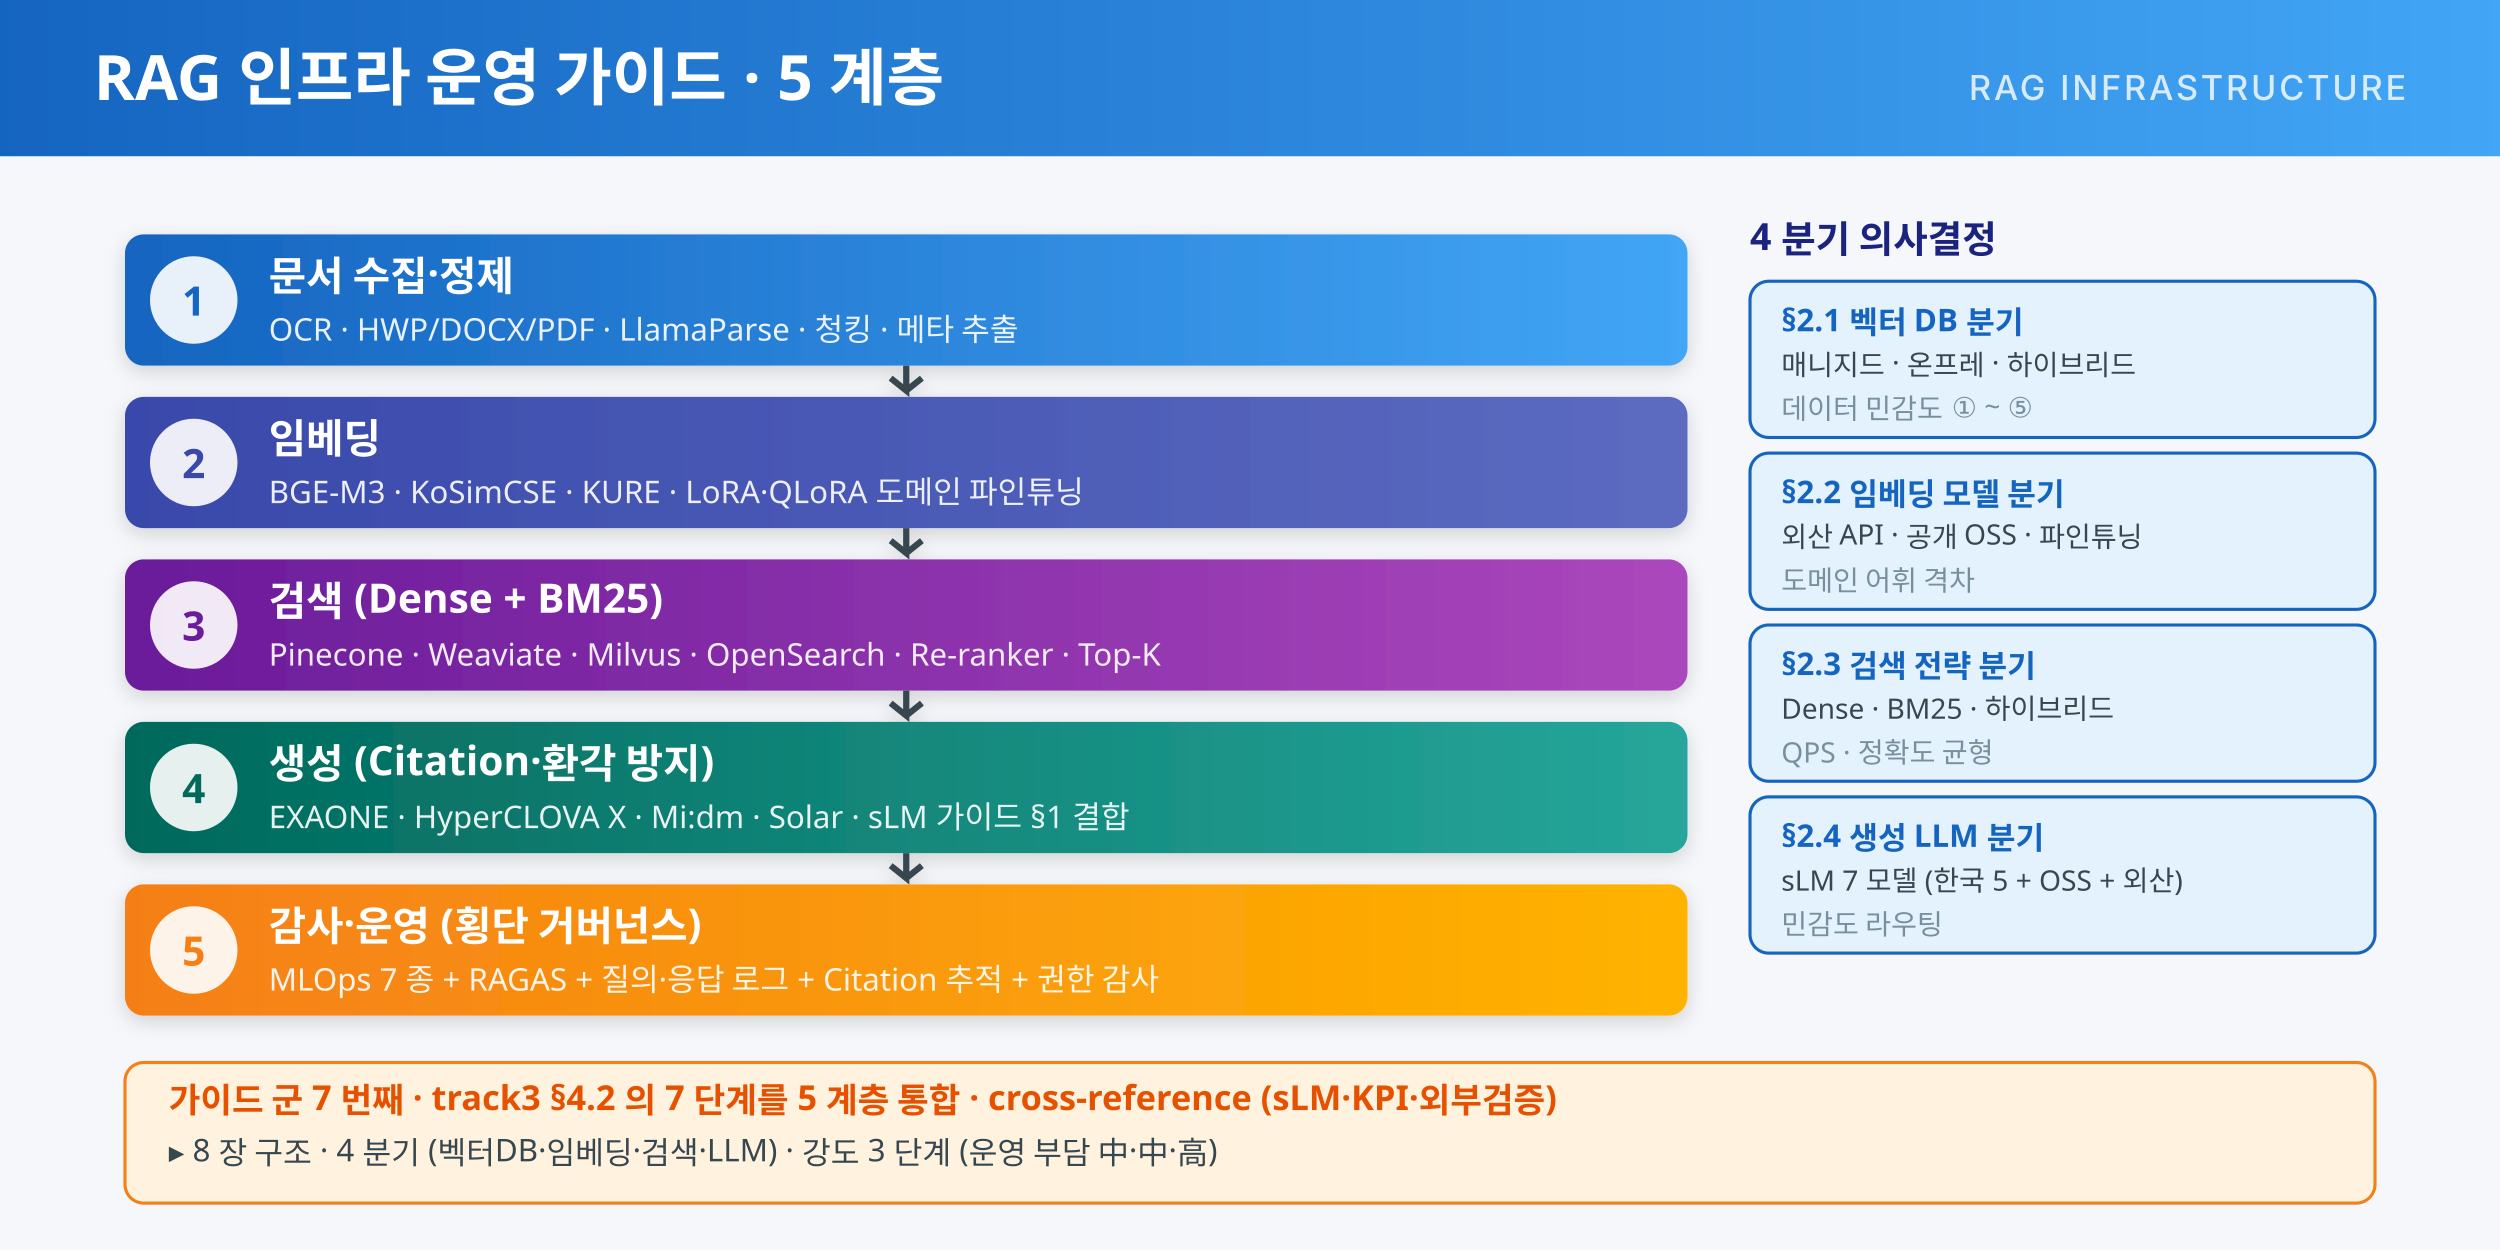
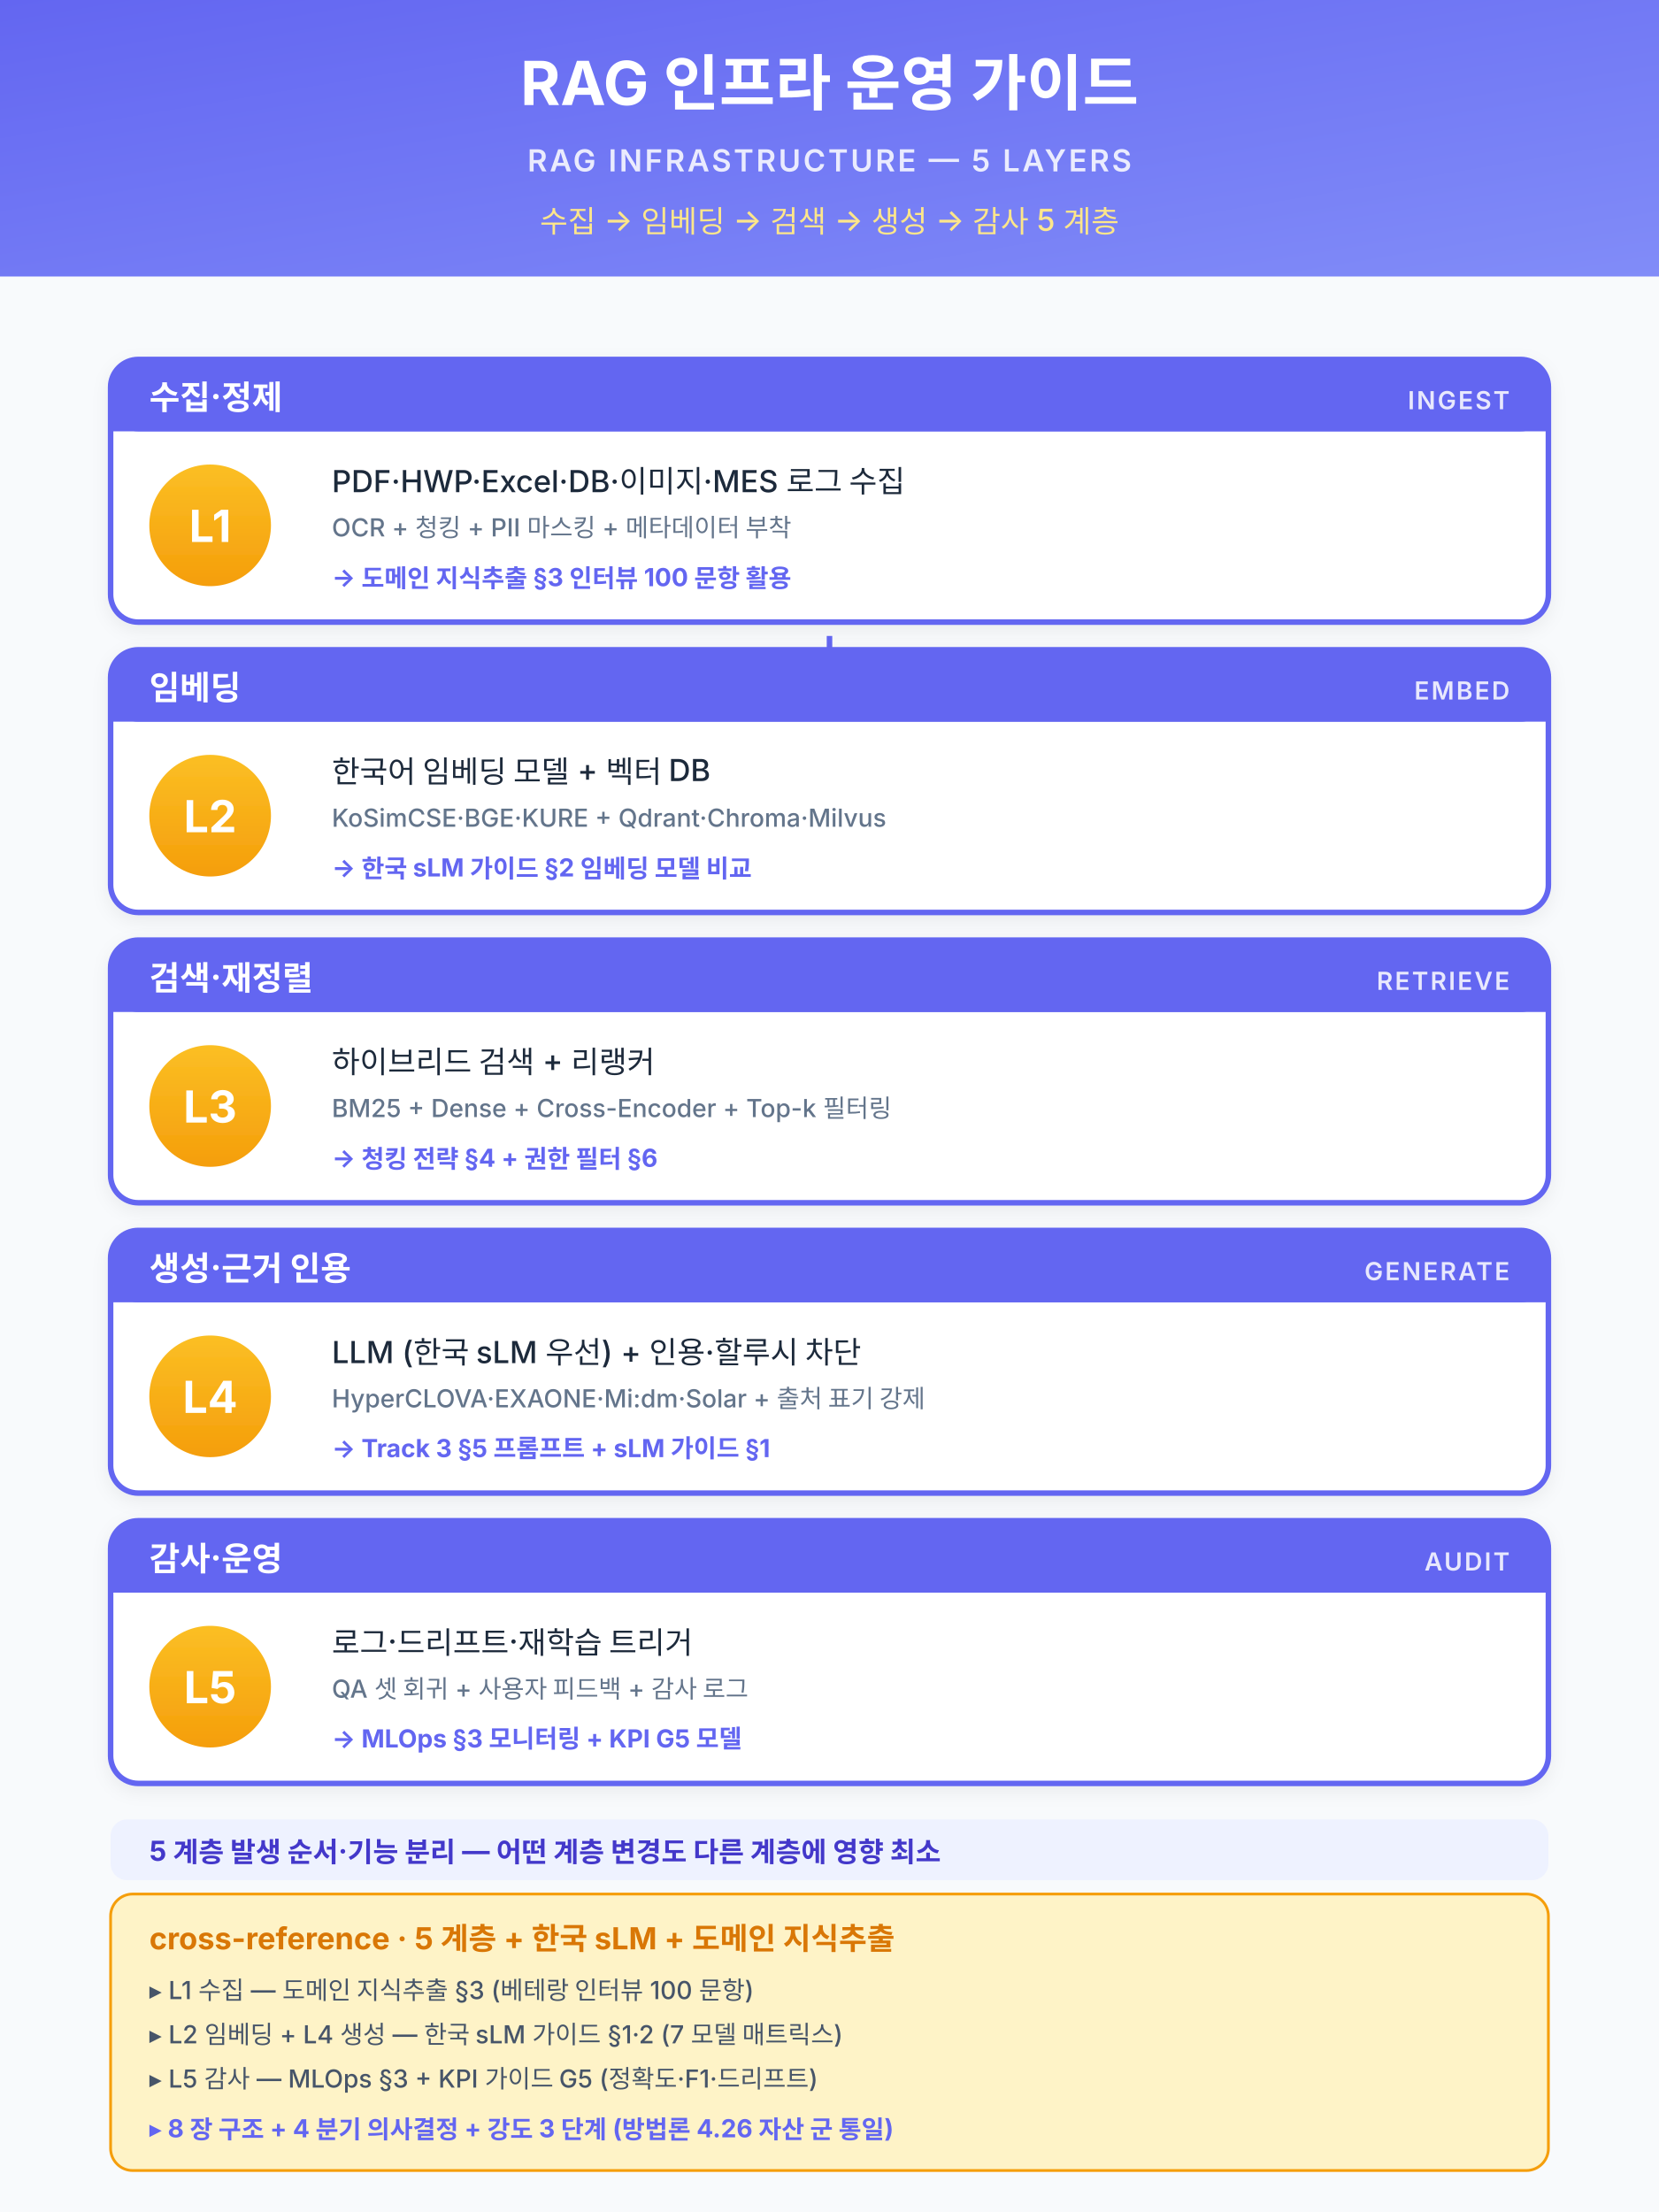
- <svg xmlns="http://www.w3.org/2000/svg" viewBox="0 0 800 400" role="img" aria-label="RAG 인프라 운영 가이드 — 5 계층 수직 인포그래픽">
+ <svg xmlns="http://www.w3.org/2000/svg" viewBox="0 0 600 800" role="img" aria-label="RAG 인프라 운영 가이드 — 5 계층 수직 세로형 인포그래픽" class="zoomable">
  <defs>
-     <linearGradient id="rag-header" x1="0" y1="0" x2="1" y2="0">
-       <stop offset="0%" stop-color="#1565C0" />
-       <stop offset="100%" stop-color="#42A5F5" />
+     <linearGradient id="rag-header" x1="0" y1="0" x2="1" y2="1">
+       <stop offset="0%" stop-color="#6366F1" />
+       <stop offset="100%" stop-color="#818CF8" />
    </linearGradient>
-     <linearGradient id="rag-l1" x1="0" y1="0" x2="1" y2="0">
-       <stop offset="0%" stop-color="#1565C0" />
-       <stop offset="100%" stop-color="#42A5F5" />
+     <linearGradient id="rag-step" x1="0" y1="0" x2="0" y2="1">
+       <stop offset="0%" stop-color="#FBBF24" />
+       <stop offset="100%" stop-color="#F59E0B" />
    </linearGradient>
-     <linearGradient id="rag-l2" x1="0" y1="0" x2="1" y2="0">
-       <stop offset="0%" stop-color="#3949AB" />
-       <stop offset="100%" stop-color="#5C6BC0" />
-     </linearGradient>
-     <linearGradient id="rag-l3" x1="0" y1="0" x2="1" y2="0">
-       <stop offset="0%" stop-color="#6A1B9A" />
-       <stop offset="100%" stop-color="#AB47BC" />
-     </linearGradient>
-     <linearGradient id="rag-l4" x1="0" y1="0" x2="1" y2="0">
-       <stop offset="0%" stop-color="#00695C" />
-       <stop offset="100%" stop-color="#26A69A" />
-     </linearGradient>
-     <linearGradient id="rag-l5" x1="0" y1="0" x2="1" y2="0">
-       <stop offset="0%" stop-color="#F57F17" />
-       <stop offset="100%" stop-color="#FFB300" />
-     </linearGradient>
-     <filter id="rag-shadow" x="-10%" y="-10%" width="120%" height="120%">
-       <feDropShadow dx="0" dy="2" stdDeviation="3" flood-color="#000" flood-opacity="0.15" />
+     <filter id="rag-shadow" x="-20%" y="-20%" width="140%" height="140%">
+       <feDropShadow dx="0" dy="4" stdDeviation="6" flood-color="#0F172A" flood-opacity="0.08" />
+       <feDropShadow dx="0" dy="2" stdDeviation="3" flood-color="#0F172A" flood-opacity="0.06" />
    </filter>
    <style>
-       .ko { font-family: 'Pretendard', 'Apple SD Gothic Neo', sans-serif; font-weight: 700; }
-       .ko-r { font-family: 'Pretendard', 'Apple SD Gothic Neo', sans-serif; font-weight: 500; }
-       .en { font-family: 'Inter', sans-serif; font-weight: 500; letter-spacing: 0.08em; }
+       .ko { font-family: 'Pretendard', system-ui, -apple-system, sans-serif; font-weight: 700; }
+       .ko-r { font-family: 'Pretendard', system-ui, -apple-system, sans-serif; font-weight: 500; }
+       .en { font-family: 'Pretendard', system-ui, -apple-system, sans-serif; font-weight: 600; letter-spacing: 0.08em; }
    </style>
  </defs>
-   <rect width="800" height="400" fill="#F5F7FA" />
-   <rect width="800" height="50" fill="url(#rag-header)" />
-   <text x="30" y="32" class="ko" font-size="20" fill="white">RAG 인프라 운영 가이드 · 5 계층</text>
-   <text x="770" y="32" text-anchor="end" class="en" font-size="11" fill="rgba(255,255,255,0.8)">RAG INFRASTRUCTURE</text>
-   <g transform="translate(40, 75)" filter="url(#rag-shadow)">
-     <g transform="translate(0, 0)">
-       <rect x="0" y="0" width="500" height="42" rx="6" fill="url(#rag-l1)" />
-       <circle cx="22" cy="21" r="14" fill="white" opacity="0.9" />
-       <text x="22" y="26" text-anchor="middle" class="ko" font-size="13" fill="#1565C0">1</text>
-       <text x="46" y="18" class="ko" font-size="13" fill="white">문서 수집·정제</text>
-       <text x="46" y="34" class="ko-r" font-size="10" fill="rgba(255,255,255,0.9)">OCR · HWP/DOCX/PDF · LlamaParse · 청킹 · 메타 추출</text>
-       <path d="M 250 42 L 250 50 L 245 46 M 250 50 L 255 46" stroke="#37474F" stroke-width="2" fill="none" />
-     </g>
-     <g transform="translate(0, 52)">
-       <rect x="0" y="0" width="500" height="42" rx="6" fill="url(#rag-l2)" />
-       <circle cx="22" cy="21" r="14" fill="white" opacity="0.9" />
-       <text x="22" y="26" text-anchor="middle" class="ko" font-size="13" fill="#3949AB">2</text>
-       <text x="46" y="18" class="ko" font-size="13" fill="white">임베딩</text>
-       <text x="46" y="34" class="ko-r" font-size="10" fill="rgba(255,255,255,0.9)">BGE-M3 · KoSimCSE · KURE · LoRA·QLoRA 도메인 파인튜닝</text>
-       <path d="M 250 42 L 250 50 L 245 46 M 250 50 L 255 46" stroke="#37474F" stroke-width="2" fill="none" />
-     </g>
-     <g transform="translate(0, 104)">
-       <rect x="0" y="0" width="500" height="42" rx="6" fill="url(#rag-l3)" />
-       <circle cx="22" cy="21" r="14" fill="white" opacity="0.9" />
-       <text x="22" y="26" text-anchor="middle" class="ko" font-size="13" fill="#6A1B9A">3</text>
-       <text x="46" y="18" class="ko" font-size="13" fill="white">검색 (Dense + BM25)</text>
-       <text x="46" y="34" class="ko-r" font-size="10" fill="rgba(255,255,255,0.9)">Pinecone · Weaviate · Milvus · OpenSearch · Re-ranker · Top-K</text>
-       <path d="M 250 42 L 250 50 L 245 46 M 250 50 L 255 46" stroke="#37474F" stroke-width="2" fill="none" />
-     </g>
-     <g transform="translate(0, 156)">
-       <rect x="0" y="0" width="500" height="42" rx="6" fill="url(#rag-l4)" />
-       <circle cx="22" cy="21" r="14" fill="white" opacity="0.9" />
-       <text x="22" y="26" text-anchor="middle" class="ko" font-size="13" fill="#00695C">4</text>
-       <text x="46" y="18" class="ko" font-size="13" fill="white">생성 (Citation·환각 방지)</text>
-       <text x="46" y="34" class="ko-r" font-size="10" fill="rgba(255,255,255,0.9)">EXAONE · HyperCLOVA X · Mi:dm · Solar · sLM 가이드 §1 결합</text>
-       <path d="M 250 42 L 250 50 L 245 46 M 250 50 L 255 46" stroke="#37474F" stroke-width="2" fill="none" />
-     </g>
-     <g transform="translate(0, 208)">
-       <rect x="0" y="0" width="500" height="42" rx="6" fill="url(#rag-l5)" />
-       <circle cx="22" cy="21" r="14" fill="white" opacity="0.9" />
-       <text x="22" y="26" text-anchor="middle" class="ko" font-size="13" fill="#F57F17">5</text>
-       <text x="46" y="18" class="ko" font-size="13" fill="white">감사·운영 (횡단 거버넌스)</text>
-       <text x="46" y="34" class="ko-r" font-size="10" fill="rgba(255,255,255,0.9)">MLOps 7 종 + RAGAS + 질의·응답 로그 + Citation 추적 + 권한 감사</text>
+   <rect width="600" height="800" fill="#F8FAFC" />
+   <rect width="600" height="100" fill="url(#rag-header)" />
+   <text x="300" y="38" text-anchor="middle" class="ko" font-size="22" fill="white">RAG 인프라 운영 가이드</text>
+   <text x="300" y="62" text-anchor="middle" class="en" font-size="11" fill="rgba(255,255,255,0.85)">RAG INFRASTRUCTURE — 5 LAYERS</text>
+   <text x="300" y="84" text-anchor="middle" class="ko-r" font-size="11" fill="#FDE68A">수집 → 임베딩 → 검색 → 생성 → 감사 5 계층</text>
+   <g transform="translate(40, 130)" filter="url(#rag-shadow)">
+     <rect width="520" height="95" rx="10" fill="white" stroke="#6366F1" stroke-width="2" />
+     <rect width="520" height="26" rx="10" fill="#6366F1" />
+     <rect y="20" width="520" height="6" fill="#6366F1" />
+     <circle cx="36" cy="60" r="22" fill="url(#rag-step)" />
+     <text x="36" y="66" text-anchor="middle" class="ko" font-size="16" fill="white" font-weight="900">L1</text>
+     <text x="14" y="18" class="ko" font-size="12" fill="white">수집·정제</text>
+     <text x="506" y="18" text-anchor="end" class="en" font-size="9" fill="rgba(255,255,255,0.85)">INGEST</text>
+     <text x="80" y="48" class="ko-r" font-size="11" fill="#1E293B">PDF·HWP·Excel·DB·이미지·MES 로그 수집</text>
+     <text x="80" y="64" class="ko-r" font-size="9" fill="#64748B">OCR + 청킹 + PII 마스킹 + 메타데이터 부착</text>
+     <text x="80" y="82" class="ko" font-size="9" fill="#6366F1">→ 도메인 지식추출 §3 인터뷰 100 문항 활용</text>
+   </g>
+   <path d="M 300 230 L 300 240" stroke="#6366F1" stroke-width="2" fill="none" marker-end="url(#arrow)" />
+   <g transform="translate(40, 235)" filter="url(#rag-shadow)">
+     <rect width="520" height="95" rx="10" fill="white" stroke="#6366F1" stroke-width="2" />
+     <rect width="520" height="26" rx="10" fill="#6366F1" />
+     <rect y="20" width="520" height="6" fill="#6366F1" />
+     <circle cx="36" cy="60" r="22" fill="url(#rag-step)" />
+     <text x="36" y="66" text-anchor="middle" class="ko" font-size="16" fill="white" font-weight="900">L2</text>
+     <text x="14" y="18" class="ko" font-size="12" fill="white">임베딩</text>
+     <text x="506" y="18" text-anchor="end" class="en" font-size="9" fill="rgba(255,255,255,0.85)">EMBED</text>
+     <text x="80" y="48" class="ko-r" font-size="11" fill="#1E293B">한국어 임베딩 모델 + 벡터 DB</text>
+     <text x="80" y="64" class="ko-r" font-size="9" fill="#64748B">KoSimCSE·BGE·KURE + Qdrant·Chroma·Milvus</text>
+     <text x="80" y="82" class="ko" font-size="9" fill="#6366F1">→ 한국 sLM 가이드 §2 임베딩 모델 비교</text>
+   </g>
+   <g transform="translate(40, 340)" filter="url(#rag-shadow)">
+     <rect width="520" height="95" rx="10" fill="white" stroke="#6366F1" stroke-width="2" />
+     <rect width="520" height="26" rx="10" fill="#6366F1" />
+     <rect y="20" width="520" height="6" fill="#6366F1" />
+     <circle cx="36" cy="60" r="22" fill="url(#rag-step)" />
+     <text x="36" y="66" text-anchor="middle" class="ko" font-size="16" fill="white" font-weight="900">L3</text>
+     <text x="14" y="18" class="ko" font-size="12" fill="white">검색·재정렬</text>
+     <text x="506" y="18" text-anchor="end" class="en" font-size="9" fill="rgba(255,255,255,0.85)">RETRIEVE</text>
+     <text x="80" y="48" class="ko-r" font-size="11" fill="#1E293B">하이브리드 검색 + 리랭커</text>
+     <text x="80" y="64" class="ko-r" font-size="9" fill="#64748B">BM25 + Dense + Cross-Encoder + Top-k 필터링</text>
+     <text x="80" y="82" class="ko" font-size="9" fill="#6366F1">→ 청킹 전략 §4 + 권한 필터 §6</text>
+   </g>
+   <g transform="translate(40, 445)" filter="url(#rag-shadow)">
+     <rect width="520" height="95" rx="10" fill="white" stroke="#6366F1" stroke-width="2" />
+     <rect width="520" height="26" rx="10" fill="#6366F1" />
+     <rect y="20" width="520" height="6" fill="#6366F1" />
+     <circle cx="36" cy="60" r="22" fill="url(#rag-step)" />
+     <text x="36" y="66" text-anchor="middle" class="ko" font-size="16" fill="white" font-weight="900">L4</text>
+     <text x="14" y="18" class="ko" font-size="12" fill="white">생성·근거 인용</text>
+     <text x="506" y="18" text-anchor="end" class="en" font-size="9" fill="rgba(255,255,255,0.85)">GENERATE</text>
+     <text x="80" y="48" class="ko-r" font-size="11" fill="#1E293B">LLM (한국 sLM 우선) + 인용·할루시 차단</text>
+     <text x="80" y="64" class="ko-r" font-size="9" fill="#64748B">HyperCLOVA·EXAONE·Mi:dm·Solar + 출처 표기 강제</text>
+     <text x="80" y="82" class="ko" font-size="9" fill="#6366F1">→ Track 3 §5 프롬프트 + sLM 가이드 §1</text>
+   </g>
+   <g transform="translate(40, 550)" filter="url(#rag-shadow)">
+     <rect width="520" height="95" rx="10" fill="white" stroke="#6366F1" stroke-width="2" />
+     <rect width="520" height="26" rx="10" fill="#6366F1" />
+     <rect y="20" width="520" height="6" fill="#6366F1" />
+     <circle cx="36" cy="60" r="22" fill="url(#rag-step)" />
+     <text x="36" y="66" text-anchor="middle" class="ko" font-size="16" fill="white" font-weight="900">L5</text>
+     <text x="14" y="18" class="ko" font-size="12" fill="white">감사·운영</text>
+     <text x="506" y="18" text-anchor="end" class="en" font-size="9" fill="rgba(255,255,255,0.85)">AUDIT</text>
+     <text x="80" y="48" class="ko-r" font-size="11" fill="#1E293B">로그·드리프트·재학습 트리거</text>
+     <text x="80" y="64" class="ko-r" font-size="9" fill="#64748B">QA 셋 회귀 + 사용자 피드백 + 감사 로그</text>
+     <text x="80" y="82" class="ko" font-size="9" fill="#6366F1">→ MLOps §3 모니터링 + KPI G5 모델</text>
+   </g>
+   <g transform="translate(40, 658)">
+     <rect width="520" height="22" rx="6" fill="#EEF2FF" />
+     <text x="14" y="15" class="ko" font-size="10" fill="#4338CA">5 계층 발생 순서·기능 분리 — 어떤 계층 변경도 다른 계층에 영향 최소</text>
+   </g>
+   <g transform="translate(40, 685)">
+     <rect width="520" height="100" rx="8" fill="#FEF3C7" stroke="#F59E0B" stroke-width="1" />
+     <text x="14" y="20" class="ko" font-size="11" fill="#D97706">cross-reference · 5 계층 + 한국 sLM + 도메인 지식추출</text>
+     <g font-size="9" class="ko-r" fill="#475569">
+       <text x="14" y="38">▸ L1 수집 — 도메인 지식추출 §3 (베테랑 인터뷰 100 문항)</text>
+       <text x="14" y="54">▸ L2 임베딩 + L4 생성 — 한국 sLM 가이드 §1·2 (7 모델 매트릭스)</text>
+       <text x="14" y="70">▸ L5 감사 — MLOps §3 + KPI 가이드 G5 (정확도·F1·드리프트)</text>
+       <text x="14" y="88" fill="#6366F1" font-weight="700">▸ 8 장 구조 + 4 분기 의사결정 + 강도 3 단계 (방법론 4.26 자산 군 통일)</text>
    </g>
  </g>
-   <g transform="translate(560, 80)">
-     <text x="0" y="0" class="ko" font-size="12" fill="#1A237E">4 분기 의사결정</text>
-     <g transform="translate(0, 10)">
-       <rect x="0" y="0" width="200" height="50" rx="6" fill="#E3F2FD" stroke="#1565C0" stroke-width="1" />
-       <text x="10" y="16" class="ko" font-size="10" fill="#1565C0">§2.1 벡터 DB 분기</text>
-       <text x="10" y="30" class="ko-r" font-size="9" fill="#37474F">매니지드 · 온프레 · 하이브리드</text>
-       <text x="10" y="44" class="ko-r" font-size="9" fill="#78909C">데이터 민감도 ① ~ ⑤</text>
-     </g>
-     <g transform="translate(0, 65)">
-       <rect x="0" y="0" width="200" height="50" rx="6" fill="#E3F2FD" stroke="#1565C0" stroke-width="1" />
-       <text x="10" y="16" class="ko" font-size="10" fill="#1565C0">§2.2 임베딩 모델 분기</text>
-       <text x="10" y="30" class="ko-r" font-size="9" fill="#37474F">외산 API · 공개 OSS · 파인튜닝</text>
-       <text x="10" y="44" class="ko-r" font-size="9" fill="#78909C">도메인 어휘 격차</text>
-     </g>
-     <g transform="translate(0, 120)">
-       <rect x="0" y="0" width="200" height="50" rx="6" fill="#E3F2FD" stroke="#1565C0" stroke-width="1" />
-       <text x="10" y="16" class="ko" font-size="10" fill="#1565C0">§2.3 검색 전략 분기</text>
-       <text x="10" y="30" class="ko-r" font-size="9" fill="#37474F">Dense · BM25 · 하이브리드</text>
-       <text x="10" y="44" class="ko-r" font-size="9" fill="#78909C">QPS · 정확도 균형</text>
-     </g>
-     <g transform="translate(0, 175)">
-       <rect x="0" y="0" width="200" height="50" rx="6" fill="#E3F2FD" stroke="#1565C0" stroke-width="1" />
-       <text x="10" y="16" class="ko" font-size="10" fill="#1565C0">§2.4 생성 LLM 분기</text>
-       <text x="10" y="30" class="ko-r" font-size="9" fill="#37474F">sLM 7 모델 (한국 5 + OSS + 외산)</text>
-       <text x="10" y="44" class="ko-r" font-size="9" fill="#78909C">민감도 라우팅</text>
-     </g>
-   </g>
-   <g transform="translate(40, 340)">
-     <rect x="0" y="0" width="720" height="45" rx="6" fill="#FFF3E0" stroke="#F57F17" stroke-width="1" />
-     <text x="14" y="16" class="ko" font-size="11" fill="#E65100">가이드 군 7 번째 · track3 §4.2 의 7 단계를 5 계층 통합 · cross-reference (sLM·KPI·외부검증)</text>
-     <text x="14" y="32" class="ko-r" font-size="10" fill="#37474F">▸ 8 장 구조 · 4 분기 (벡터DB·임베딩·검색·LLM) · 강도 3 단계 (운영 부담 中·中·高)</text>
-   </g>
</svg>
